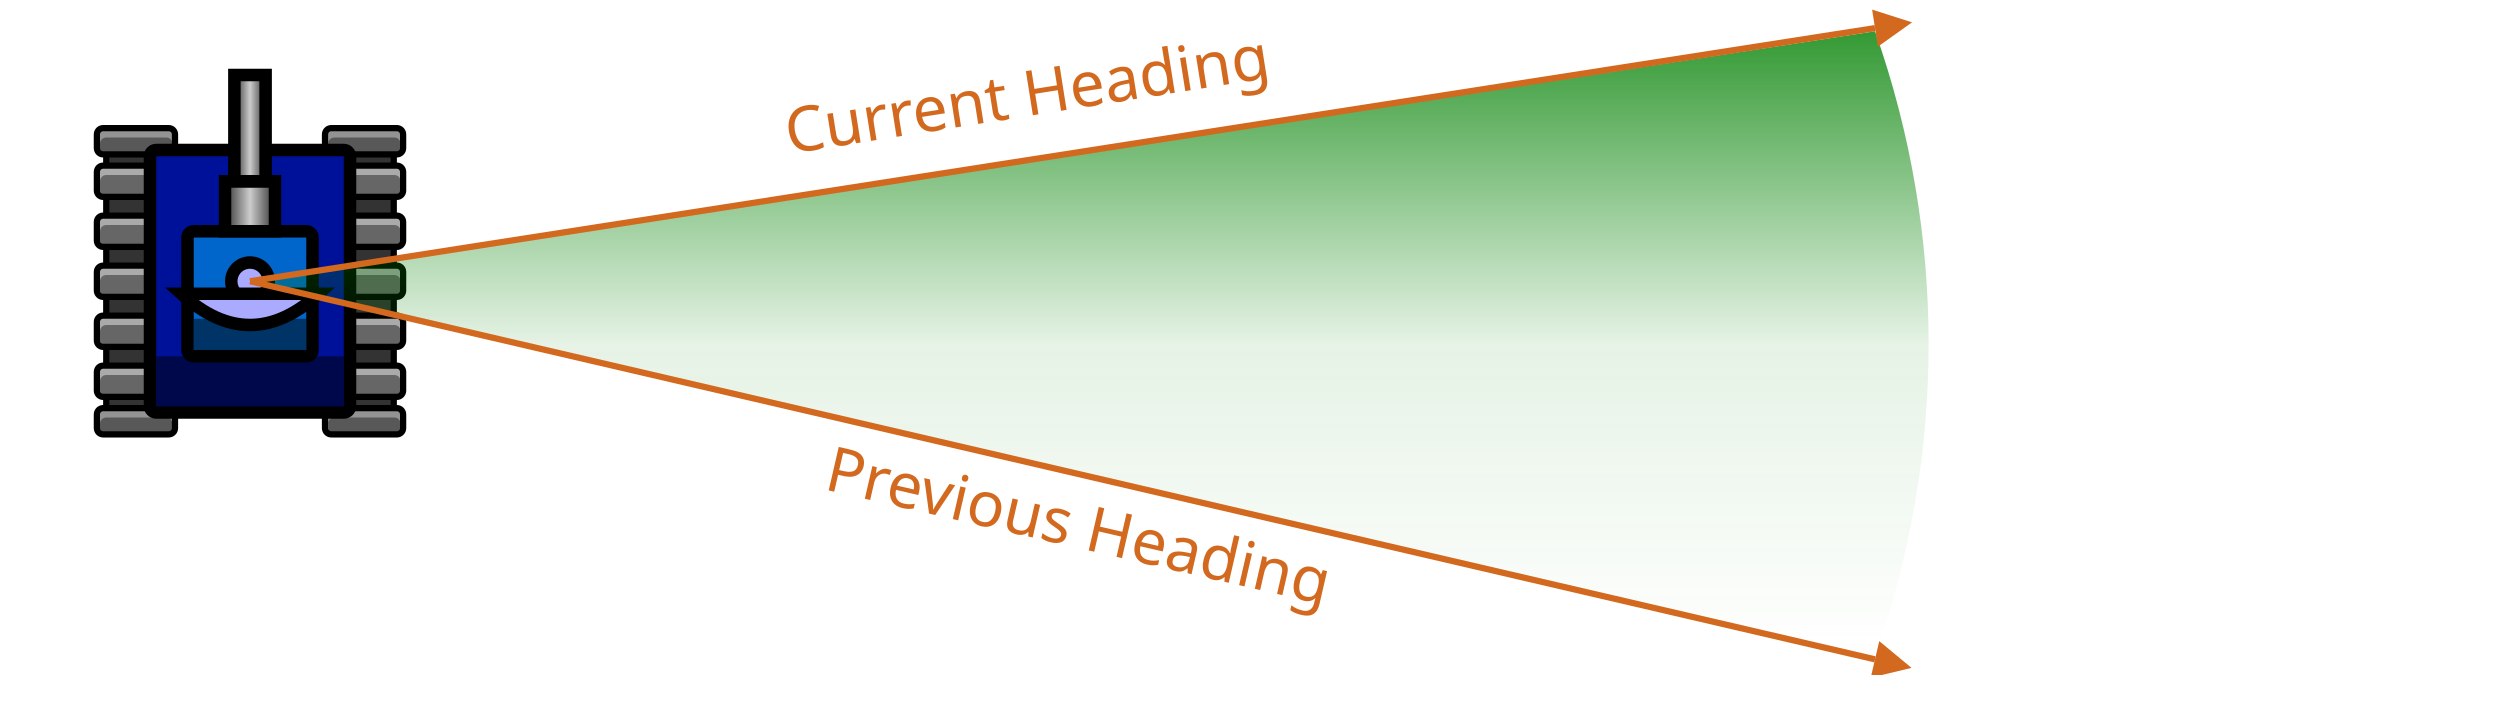
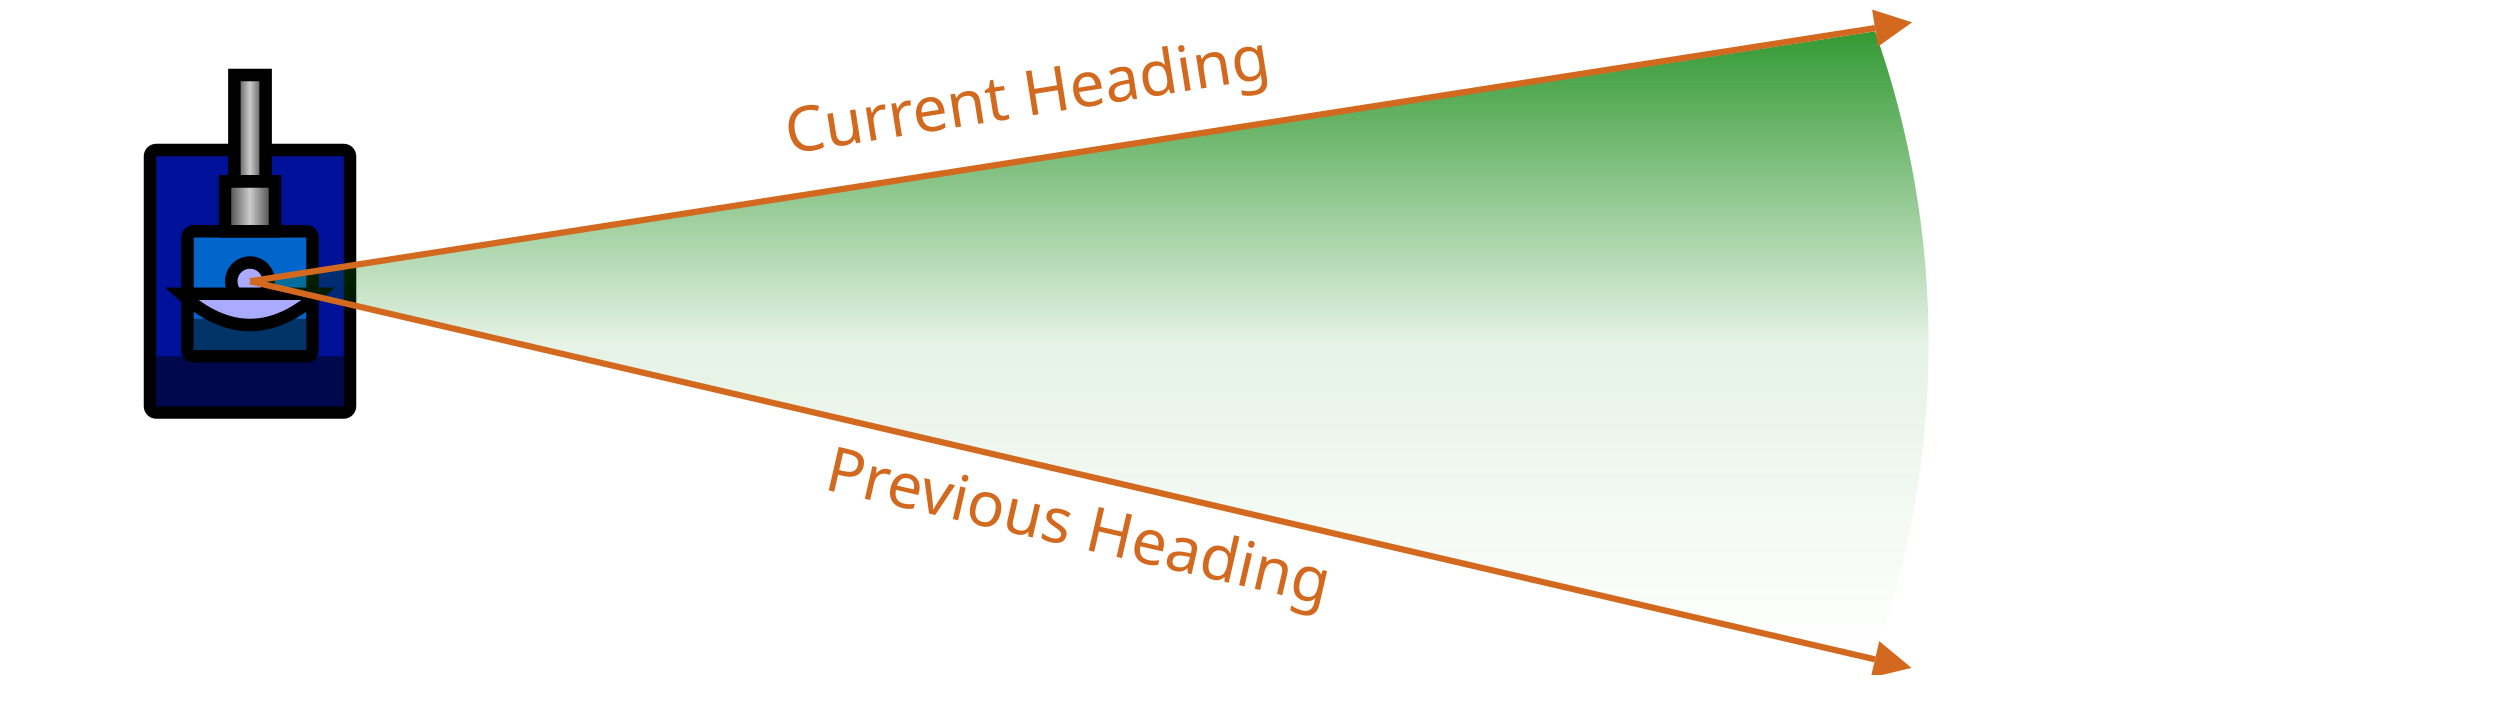
<svg xmlns="http://www.w3.org/2000/svg" version="1.1" width="400" height="113" viewBox="0 0 4000 1130">
  <style>
        .text { font: 100px sans-serif; }
    </style>
  <use href="#tank" transform="translate(0,50)" />
  <use href="#radar-sweep" transform="translate(0,50)" />
  <use href="#arrows-with-text" transform="translate(0,-50)" />
  <defs>
    <style>
            .tank-body, .tank-turret, .tank-radar {
            transform-origin: 400px 400px;
            }
            .tank-body {
            transform: rotate(var(--body-rotation, 10deg));
            }
            .tank-turret {
            transform: rotate(var(--turret-rotation, 80deg));
            }
            .tank-radar {
            transform: rotate(var(--radar-rotation, 127deg));
+             }
+             svg {
+             --tank-body-color: #019;
+             --tank-turret-color: #06c;
+             --tank-radar-color: #aaf;
+             --left-belt-track-1: inline;
+             --left-belt-track-2: none;
+             --left-belt-track-3: none;
+             --right-belt-track-1: none;
+             --right-belt-track-2: inline;
+             --right-belt-track-3: none;
+             }
+             .tank-body-fill {
+             fill: var(--tank-body-color, #019);
+             }
+             .tank-turret-fill {
+             fill: var(--tank-turret-color, #06c);
+             }
+             .tank-radar-fill {
+             fill: var(--tank-radar-color, #aaf);
+             }
+             .left-belt, .right-belt {
+             display: none;
+             }
+             .left-belt.track1 {
+             display: var(--left-belt-track-1, none);
+             }
+             .left-belt.track2 {
+             display: var(--left-belt-track-2, none);
+             }
+             .left-belt.track3 {
+             display: var(--left-belt-track-3, none);
+             }
+             .right-belt.track1 {
+             display: var(--right-belt-track-1, none);
+             }
+             .right-belt.track2 {
+             display: var(--right-belt-track-2, none);
+             }
+             .right-belt.track3 {
+             display: var(--right-belt-track-3, none);
            }
        </style>
    <linearGradient id="cannon-grad" x1="0%" y1="0%" x2="100%" y2="0%">
      <stop offset="0%" stop-color="#333" />
      <stop offset="50%" stop-color="#CCC" />
      <stop offset="100%" stop-color="#333" />
    </linearGradient>
    <symbol id="link0">
      <rect x="5" y="55" width="125" height="25" fill="#aaaaaa" />
      <rect x="10" y="70" width="116" height="35" fill="#666666" rx="10" ry="10" />
      <rect x="5" y="55" width="125" height="50" fill="none" stroke="black" stroke-width="10" rx="10" ry="10" />
    </symbol>
    <symbol id="link30">
      <rect x="5" y="55" width="125" height="25" fill="#939393" />
      <rect x="10" y="70" width="116" height="30" fill="#585858" rx="10" ry="10" />
      <rect x="5" y="55" width="125" height="42" fill="none" stroke="black" stroke-width="10" rx="10" ry="10" />
    </symbol>
    <symbol id="link60">
      <rect x="5" y="55" width="125" height="20" fill="#555555" />
      <rect x="5" y="55" width="125" height="20" fill="none" stroke="black" stroke-width="10" rx="10" ry="10" />
    </symbol>
    <symbol id="main-track">
      <rect x="20" y="75" width="95" height="450" fill="#333333" stroke="black" stroke-width="10" />
    </symbol>
    <symbol id="track1">
      <use href="#main-track" />
      <use href="#link30" />
      <use href="#link0" y="60" />
      <use href="#link0" y="140" />
      <use href="#link0" y="220" />
      <use href="#link0" y="300" />
      <use href="#link0" y="380" />
      <use href="#link30" y="448" />
    </symbol>
    <symbol id="track2">
      <use href="#main-track" />
      <use href="#link60" />
      <use href="#link0" y="33" />
      <use href="#link0" y="113" />
      <use href="#link0" y="193" />
      <use href="#link0" y="273" />
      <use href="#link0" y="353" />
      <use href="#link0" y="433" />
    </symbol>
    <symbol id="track3">
      <use href="#main-track" />
      <use href="#link0" y="7" />
      <use href="#link0" y="87" />
      <use href="#link0" y="167" />
      <use href="#link0" y="247" />
      <use href="#link0" y="327" />
      <use href="#link0" y="407" />
      <use href="#link60" y="470" />
    </symbol>
    <symbol id="body">
-       <use href="#track1" x="150" y="100" />
-       <use href="#track1" x="515" y="100" />
-       <rect x="240" y="190" width="320" height="420" fill="#019" stroke="black" stroke-width="20" rx="10" ry="10" />
-       <rect x="250" y="520" width="300" height="80" fill="black" opacity="0.5" />
+       <use href="#track1" x="150" y="100" class="left-belt track1" />
+       <use href="#track2" x="150" y="100" class="left-belt track2" />
+       <use href="#track3" x="150" y="100" class="left-belt track3" />
+       <use href="#track1" x="515" y="100" class="right-belt track1" />
+       <use href="#track2" x="515" y="100" class="right-belt track2" />
+       <use href="#track3" x="515" y="100" class="right-belt track3" />
+       <rect class="tank-body-fill" x="240" y="190" width="320" height="420" stroke="black" stroke-width="20" rx="10" ry="10" />
+       <rect x="250" y="520" width="300" height="80" opacity="0.5" />
    </symbol>
    <symbol id="turret">
-       <rect x="300" y="320" width="200" height="200" fill="#06C" stroke="black" stroke-width="20" rx="10" ry="10" />
+       <rect class="tank-turret-fill" x="300" y="320" width="200" height="200" stroke="black" stroke-width="20" rx="10" ry="10" />
      <rect x="310" y="460" width="180" height="50" fill="black" opacity="0.5" />
      <rect x="360" y="240" width="80" height="80" fill="url(#cannon-grad)" stroke="black" stroke-width="20" />
      <rect x="375" y="70" width="50" height="170" fill="url(#cannon-grad)" stroke="black" stroke-width="20" />
    </symbol>
    <symbol id="radar">
-       <circle cx="400" cy="400" r="30" fill="#AAF" stroke="black" stroke-width="20" />
-       <path d="M 290 420 q 110 100 220 0 z" fill="#AAF" stroke="black" stroke-width="20" />
+       <circle class="tank-radar-fill" cx="400" cy="400" r="30" stroke="black" stroke-width="20" />
+       <path class="tank-radar-fill" d="M 290 420 q 110 100 220 0 z" stroke="black" stroke-width="20" />
    </symbol>
    <symbol id="tank">
      <use class="tank-body" href="#body" />
      <use class="tank-turret" href="#turret" />
      <use class="tank-radar" href="#radar" />
    </symbol>
    <defs>
      <linearGradient id="sweepGrad" gradientUnits="userSpaceOnUse" x1="0" y1="0" x2="0" y2="1000">
        <stop offset="0%" stop-color="green" stop-opacity="0.8" />
        <stop offset="50%" stop-color="green" stop-opacity="0.1" />
        <stop offset="100%" stop-color="green" stop-opacity="0" />
      </linearGradient>
      <clipPath id="sector">
        <path d="                     M 400 400                     L 3000 0                     A -1500 -1500 0 0 1 3000 1000                     Z" />
      </clipPath>
    </defs>
    <symbol id="radar-sweep">
      <rect x="0" y="0" width="4000" height="4000" fill="url(#sweepGrad)" clip-path="url(#sector)" />
    </symbol>
    <symbol id="arrows-with-text">
      <marker id="arrow-head-1" markerWidth="20" markerHeight="20" refX="6" refY="3" orient="auto">
        <polygon points="6 0, 12 3, 6 6" fill="chocolate" />
      </marker>
      <marker id="arrow-head-2" markerWidth="20" markerHeight="20" refX="6" refY="3" orient="auto">
        <polygon points="6 0, 12 3, 6 6" fill="chocolate" />
      </marker>
      <line x1="400" y1="500" x2="3000" y2="95" stroke="chocolate" stroke-width="10" marker-end="url(#arrow-head-1)" />
      <line x1="400" y1="500" x2="3000" y2="1105" stroke="chocolate" stroke-width="10" marker-end="url(#arrow-head-2)" />
      <text x="1200" y="490" class="text" fill="chocolate" transform="rotate(-9)">Current Heading</text>
      <text x="1470" y="515" class="text" fill="chocolate" transform="rotate(13)">Previous Heading</text>
    </symbol>
  </defs>
</svg>
